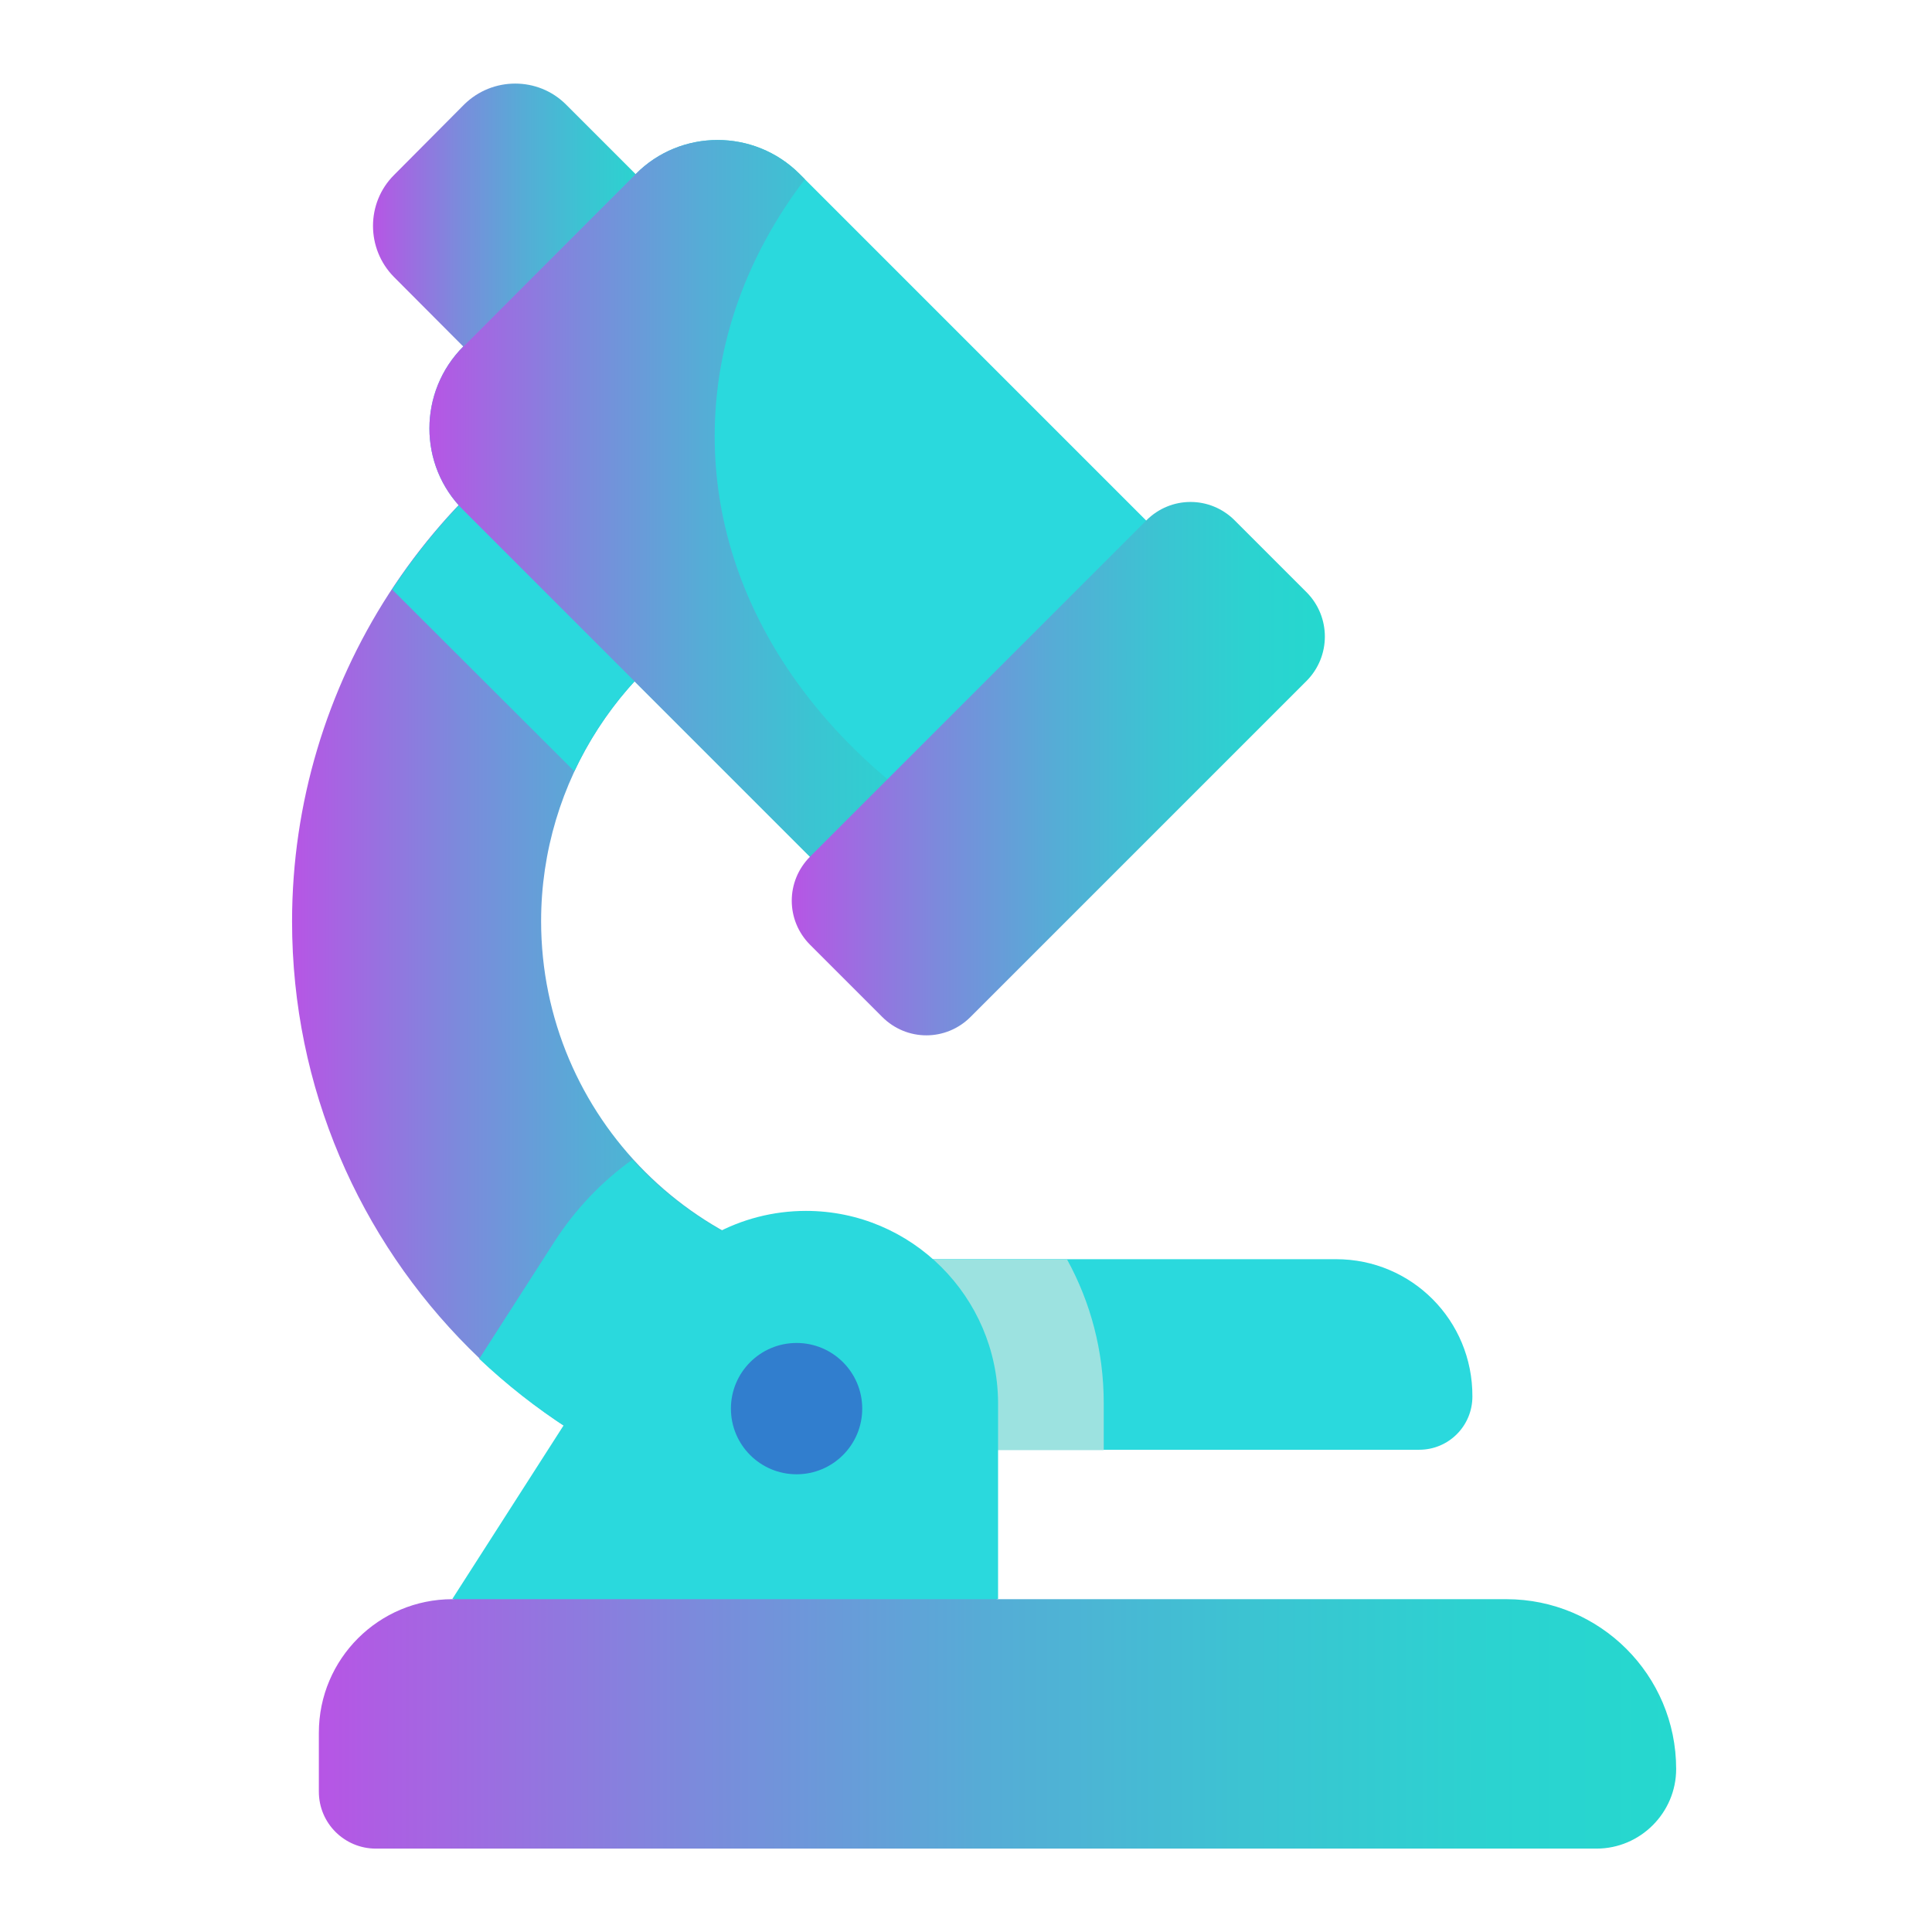
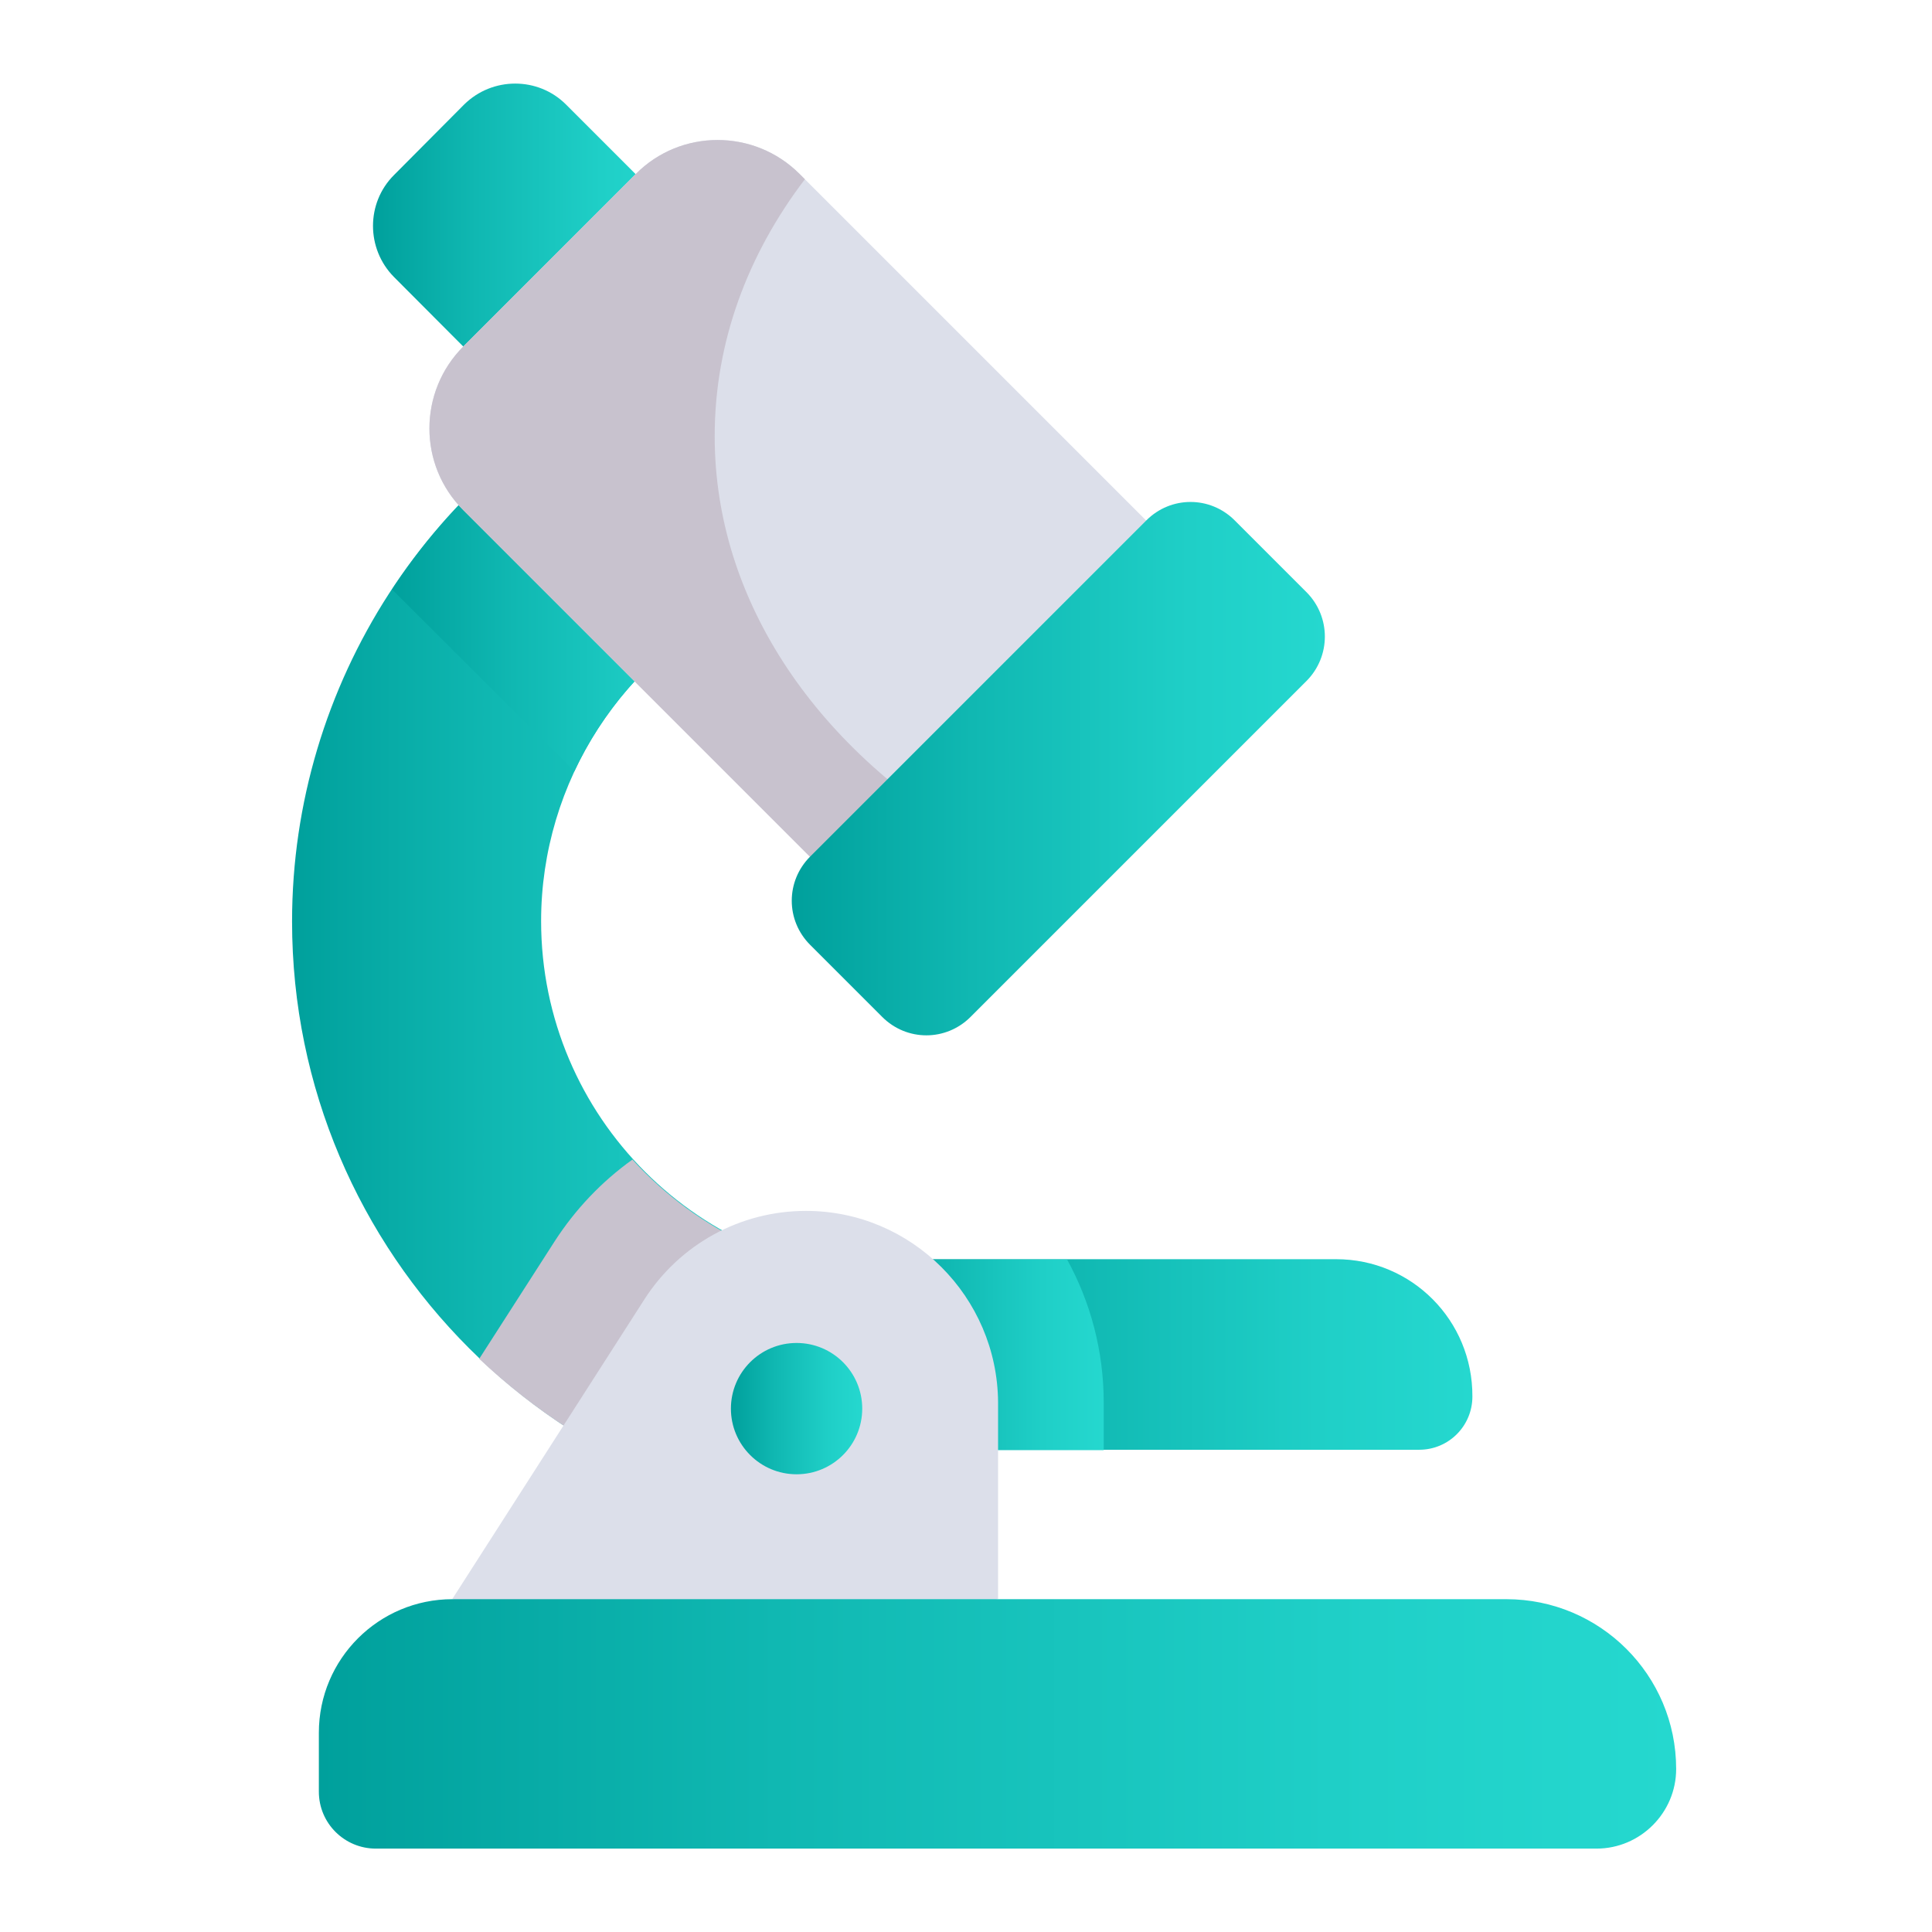
<svg xmlns="http://www.w3.org/2000/svg" version="1.1" id="Capa_1" x="0px" y="0px" viewBox="0 0 512 512" style="enable-background:new 0 0 512 512;" xml:space="preserve">
  <style type="text/css">
	.st0{fill:url(#SVGID_1_);}
- 	.st1{fill:#2AD9DD;}
- 	.st2{fill:url(#SVGID_00000173120347273727804790000017741643591133825707_);}
- 	.st3{fill:#9CE2E0;}
- 	.st4{fill:#317ECE;}
- 	.st5{fill:url(#SVGID_00000137841908081005324280000008589842446767557000_);}
- 	.st6{fill:url(#SVGID_00000161601423237826949320000003005494829470300040_);}
- 	.st7{fill:url(#SVGID_00000021827279935109786590000005100879426840163971_);}
+ 	.st1{fill:url(#SVGID_00000031901576043136900850000007152747564711736494_);}
+ 	.st2{fill:url(#SVGID_00000073679641008222650830000008546921580568697229_);}
+ 	.st3{fill:#C8C2CE;}
+ 	.st4{fill:url(#SVGID_00000116946026542342522240000015888144469671534239_);}
+ 	.st5{fill:#DCDFEA;}
+ 	.st6{fill:url(#SVGID_00000042720128485292699440000000003272197944817341_);}
+ 	.st7{fill:url(#SVGID_00000091706452039685073510000001586745180429379973_);}
+ 	.st8{fill:url(#SVGID_00000168082751530507420150000003904591338795798168_);}
+ 	.st9{fill:url(#SVGID_00000029005787849390253250000004648105776036806280_);}
</style>
  <g>
-     <g>
-       <linearGradient id="SVGID_1_" gradientUnits="userSpaceOnUse" x1="77.454" y1="260.622" x2="237.422" y2="260.622" gradientTransform="matrix(1 0 0 -1 0 511.8898)">
-         <stop offset="0" style="stop-color:#B755E5" />
-         <stop offset="4.796749e-02" style="stop-color:#AC5FE3" />
-         <stop offset="0.275" style="stop-color:#7C8ADC" />
-         <stop offset="0.491" style="stop-color:#56ACD6" />
-         <stop offset="0.69" style="stop-color:#3BC4D2" />
-         <stop offset="0.866" style="stop-color:#2BD3D0" />
-         <stop offset="1" style="stop-color:#25D8CF" />
-       </linearGradient>
-       <path class="st0" d="M237.4,404.2c-88.2,0-160-71.7-160-160c0-62.8,37-120.2,94.4-146l27.1,60.1c-33.7,15.2-55.5,48.9-55.5,85.8    c0,51.9,42.2,94,94,94V404.2L237.4,404.2z" />
-     </g>
-     <path class="st1" d="M354.1,333.7H228.5v50.5h147.6c7.8,0,14.1-6.3,14.1-14.1C390.3,349.9,374.1,333.7,354.1,333.7L354.1,333.7z" />
-     <linearGradient id="SVGID_00000167363968460793641240000000126084779732451766_" gradientUnits="userSpaceOnUse" x1="98.888" y1="449.215" x2="179.893" y2="449.215" gradientTransform="matrix(1 0 0 -1 0 511.8898)">
-       <stop offset="0" style="stop-color:#B755E5" />
-       <stop offset="4.796749e-02" style="stop-color:#AC5FE3" />
-       <stop offset="0.275" style="stop-color:#7C8ADC" />
-       <stop offset="0.491" style="stop-color:#56ACD6" />
-       <stop offset="0.69" style="stop-color:#3BC4D2" />
-       <stop offset="0.866" style="stop-color:#2BD3D0" />
+     <linearGradient id="SVGID_1_" gradientUnits="userSpaceOnUse" x1="77.4" y1="581.2" x2="237.4" y2="581.2" gradientTransform="matrix(1 0 0 1 0 -330)">
+       <stop offset="0" style="stop-color:#00A09C" />
+       <stop offset="0.338" style="stop-color:#10B8B2" />
+       <stop offset="0.745" style="stop-color:#1FCFC7" />
      <stop offset="1" style="stop-color:#25D8CF" />
    </linearGradient>
-     <path style="fill:url(#SVGID_00000167363968460793641240000000126084779732451766_);" d="M150,27.7c-7.4-7.4-19.5-7.4-27,0   l-18.6,18.7c-7.4,7.4-7.4,19.5,0,27l29.8,29.9l45.7-45.7L150,27.7z" />
-     <path class="st1" d="M237.4,404.2v-65.9c-27.7,0-52.5-12-69.8-31c-8.1,5.8-15.1,13.1-20.7,21.8l-19.9,31   C155.9,387.4,194.7,404.2,237.4,404.2L237.4,404.2z" />
-     <path class="st3" d="M292.5,371.8c0-13.8-3.5-26.7-9.7-38h-54.3v50.5h64V371.8z" />
-     <path class="st1" d="M213.6,320.9c-17.4,0-33.4,8.8-42.8,23.4l-50.9,79.4l72.3,33l72.3-33v-52.1   C264.3,343.7,241.6,320.9,213.6,320.9L213.6,320.9z" />
-     <circle class="st4" cx="211.1" cy="373.3" r="17.4" />
-     <path class="st1" d="M103.9,156.2l48.3,48.2c9.4-20,25.7-36.7,46.7-46l-27.1-60.1C143.6,111,120.3,131.3,103.9,156.2z" />
-     <path class="st1" d="M211.9,46.1c-12-12-31.5-12-43.4,0l-45.7,45.7c-12,12-12,31.5,0,43.4l113.1,113.1l89.1-89.1L211.9,46.1z" />
-     <linearGradient id="SVGID_00000011015052154241521340000001689151878659155876_" gradientUnits="userSpaceOnUse" x1="113.851" y1="369.219" x2="260.34" y2="369.219" gradientTransform="matrix(1 0 0 -1 0 511.8898)">
-       <stop offset="0" style="stop-color:#B755E5" />
-       <stop offset="4.796749e-02" style="stop-color:#AC5FE3" />
-       <stop offset="0.275" style="stop-color:#7C8ADC" />
-       <stop offset="0.491" style="stop-color:#56ACD6" />
-       <stop offset="0.69" style="stop-color:#3BC4D2" />
-       <stop offset="0.866" style="stop-color:#2BD3D0" />
-       <stop offset="1" style="stop-color:#25D8CF" />
-     </linearGradient>
-     <path style="fill:url(#SVGID_00000011015052154241521340000001689151878659155876_);" d="M189.4,115.6c0-24.9,8.7-48.1,23.9-68.1   l-1.4-1.4c-12-12-31.5-12-43.4,0l-45.7,45.7c-12,12-12,31.5,0,43.4l113.1,113.1l24.4-24.4C217.2,199.4,189.4,159.9,189.4,115.6z" />
-     <linearGradient id="SVGID_00000105420813551859849030000009412738758720629906_" gradientUnits="userSpaceOnUse" x1="209.817" y1="-19.714" x2="351.064" y2="-19.714" gradientTransform="matrix(1 0 0 -1 0 184)">
-       <stop offset="0" style="stop-color:#B755E5" />
-       <stop offset="4.796749e-02" style="stop-color:#AC5FE3" />
-       <stop offset="0.275" style="stop-color:#7C8ADC" />
-       <stop offset="0.491" style="stop-color:#56ACD6" />
-       <stop offset="0.69" style="stop-color:#3BC4D2" />
-       <stop offset="0.866" style="stop-color:#2BD3D0" />
-       <stop offset="1" style="stop-color:#25D8CF" />
-     </linearGradient>
-     <path style="fill:url(#SVGID_00000105420813551859849030000009412738758720629906_);" d="M346.3,157l-19.1-19.1   c-6.5-6.5-16.9-6.5-23.4,0L214.7,227c-6.5,6.5-6.5,16.9,0,23.4l19.1,19.1c6.5,6.5,16.9,6.5,23.4,0l89.1-89.1   C352.7,173.9,352.7,163.5,346.3,157L346.3,157z" />
-     <linearGradient id="SVGID_00000083089570694075951120000011039922475893870494_" gradientUnits="userSpaceOnUse" x1="84.506" y1="55.049" x2="444.154" y2="55.049" gradientTransform="matrix(1 0 0 -1 0 511.8898)">
-       <stop offset="0" style="stop-color:#B755E5" />
-       <stop offset="4.796749e-02" style="stop-color:#AC5FE3" />
-       <stop offset="0.275" style="stop-color:#7C8ADC" />
-       <stop offset="0.491" style="stop-color:#56ACD6" />
-       <stop offset="0.69" style="stop-color:#3BC4D2" />
-       <stop offset="0.866" style="stop-color:#2BD3D0" />
-       <stop offset="1" style="stop-color:#25D8CF" />
-     </linearGradient>
-     <path style="fill:url(#SVGID_00000083089570694075951120000011039922475893870494_);" d="M399.2,423.8H119.9   c-19.5,0-35.4,15.8-35.4,35.4v15.6c0,8.4,6.8,15.1,15.1,15.1h323.5c11.6,0,21.1-9.5,21.1-21.1C444.2,443.9,424,423.8,399.2,423.8   L399.2,423.8z" />
+     <path class="st0" d="M237.4,404.2c-88.2,0-160-71.7-160-160c0-62.8,37-120.2,94.4-146l27.1,60.1c-33.7,15.2-55.5,48.9-55.5,85.8   c0,51.9,42.2,94,94,94V404.2L237.4,404.2z" />
  </g>
+   <linearGradient id="SVGID_00000065796925055600271520000006664454630040464266_" gradientUnits="userSpaceOnUse" x1="228.5" y1="358.95" x2="390.2" y2="358.95">
+     <stop offset="0" style="stop-color:#00A09C" />
+     <stop offset="0.338" style="stop-color:#10B8B2" />
+     <stop offset="0.745" style="stop-color:#1FCFC7" />
+     <stop offset="1" style="stop-color:#25D8CF" />
+   </linearGradient>
+   <path style="fill:url(#SVGID_00000065796925055600271520000006664454630040464266_);" d="M354.1,333.7H228.5v50.5h147.6  c7.8,0,14.1-6.3,14.1-14.1C390.3,349.9,374.1,333.7,354.1,333.7L354.1,333.7z" />
+   <linearGradient id="SVGID_00000075153429757799963190000002857836069594387106_" gradientUnits="userSpaceOnUse" x1="98.85" y1="392.725" x2="179.9" y2="392.725" gradientTransform="matrix(1 0 0 1 0 -330)">
+     <stop offset="0" style="stop-color:#00A09C" />
+     <stop offset="0.338" style="stop-color:#10B8B2" />
+     <stop offset="0.745" style="stop-color:#1FCFC7" />
+     <stop offset="1" style="stop-color:#25D8CF" />
+   </linearGradient>
+   <path style="fill:url(#SVGID_00000075153429757799963190000002857836069594387106_);" d="M150,27.7c-7.4-7.4-19.5-7.4-27,0  l-18.6,18.7c-7.4,7.4-7.4,19.5,0,27l29.8,29.9l45.7-45.7L150,27.7z" />
+   <path class="st3" d="M237.4,404.2v-65.9c-27.7,0-52.5-12-69.8-31c-8.1,5.8-15.1,13.1-20.7,21.8l-19.9,31  C155.9,387.4,194.7,404.2,237.4,404.2L237.4,404.2z" />
+   <linearGradient id="SVGID_00000029745536690793592040000016250119581466486431_" gradientUnits="userSpaceOnUse" x1="228.5" y1="359.05" x2="292.5" y2="359.05">
+     <stop offset="0" style="stop-color:#00A09C" />
+     <stop offset="0.338" style="stop-color:#10B8B2" />
+     <stop offset="0.745" style="stop-color:#1FCFC7" />
+     <stop offset="1" style="stop-color:#25D8CF" />
+   </linearGradient>
+   <path style="fill:url(#SVGID_00000029745536690793592040000016250119581466486431_);" d="M292.5,371.8c0-13.8-3.5-26.7-9.7-38h-54.3  v50.5h64V371.8z" />
+   <path class="st5" d="M213.6,320.9c-17.4,0-33.4,8.8-42.8,23.4l-50.9,79.4l72.3,33l72.3-33v-52.1  C264.3,343.7,241.6,320.9,213.6,320.9L213.6,320.9z" />
+   <linearGradient id="SVGID_00000065757824607239262510000005326779553205416090_" gradientUnits="userSpaceOnUse" x1="193.7" y1="373.3" x2="228.5" y2="373.3">
+     <stop offset="0" style="stop-color:#00A09C" />
+     <stop offset="0.338" style="stop-color:#10B8B2" />
+     <stop offset="0.745" style="stop-color:#1FCFC7" />
+     <stop offset="1" style="stop-color:#25D8CF" />
+   </linearGradient>
+   <circle style="fill:url(#SVGID_00000065757824607239262510000005326779553205416090_);" cx="211.1" cy="373.3" r="17.4" />
+   <linearGradient id="SVGID_00000132056384989908616630000016266715818842160036_" gradientUnits="userSpaceOnUse" x1="103.9" y1="151.35" x2="198.9" y2="151.35">
+     <stop offset="0" style="stop-color:#00A09C" />
+     <stop offset="0.338" style="stop-color:#10B8B2" />
+     <stop offset="0.745" style="stop-color:#1FCFC7" />
+     <stop offset="1" style="stop-color:#25D8CF" />
+   </linearGradient>
+   <path style="fill:url(#SVGID_00000132056384989908616630000016266715818842160036_);" d="M103.9,156.2l48.3,48.2  c9.4-20,25.7-36.7,46.7-46l-27.1-60.1C143.6,111,120.3,131.3,103.9,156.2z" />
+   <path class="st5" d="M211.9,46.1c-12-12-31.5-12-43.4,0l-45.7,45.7c-12,12-12,31.5,0,43.4l113.1,113.1l89.1-89.1L211.9,46.1z" />
+   <path class="st3" d="M189.4,115.6c0-24.9,8.7-48.1,23.9-68.1l-1.4-1.4c-12-12-31.5-12-43.4,0l-45.7,45.7c-12,12-12,31.5,0,43.4  l113.1,113.1l24.4-24.4C217.2,199.4,189.4,159.9,189.4,115.6z" />
+   <linearGradient id="SVGID_00000083090454118698266930000003767182591764074114_" gradientUnits="userSpaceOnUse" x1="209.825" y1="203.7" x2="351.1" y2="203.7">
+     <stop offset="0" style="stop-color:#00A09C" />
+     <stop offset="0.338" style="stop-color:#10B8B2" />
+     <stop offset="0.745" style="stop-color:#1FCFC7" />
+     <stop offset="1" style="stop-color:#25D8CF" />
+   </linearGradient>
+   <path style="fill:url(#SVGID_00000083090454118698266930000003767182591764074114_);" d="M346.3,157l-19.1-19.1  c-6.5-6.5-16.9-6.5-23.4,0L214.7,227c-6.5,6.5-6.5,16.9,0,23.4l19.1,19.1c6.5,6.5,16.9,6.5,23.4,0l89.1-89.1  C352.7,173.9,352.7,163.5,346.3,157L346.3,157z" />
+   <linearGradient id="SVGID_00000018224779484502668740000016572701763338468274_" gradientUnits="userSpaceOnUse" x1="84.5" y1="456.85" x2="444.2" y2="456.85">
+     <stop offset="0" style="stop-color:#00A09C" />
+     <stop offset="0.338" style="stop-color:#10B8B2" />
+     <stop offset="0.745" style="stop-color:#1FCFC7" />
+     <stop offset="1" style="stop-color:#25D8CF" />
+   </linearGradient>
+   <path style="fill:url(#SVGID_00000018224779484502668740000016572701763338468274_);" d="M399.2,423.8H119.9  c-19.5,0-35.4,15.8-35.4,35.4v15.6c0,8.4,6.8,15.1,15.1,15.1h323.5c11.6,0,21.1-9.5,21.1-21.1C444.2,443.9,424,423.8,399.2,423.8  L399.2,423.8z" />
</svg>
